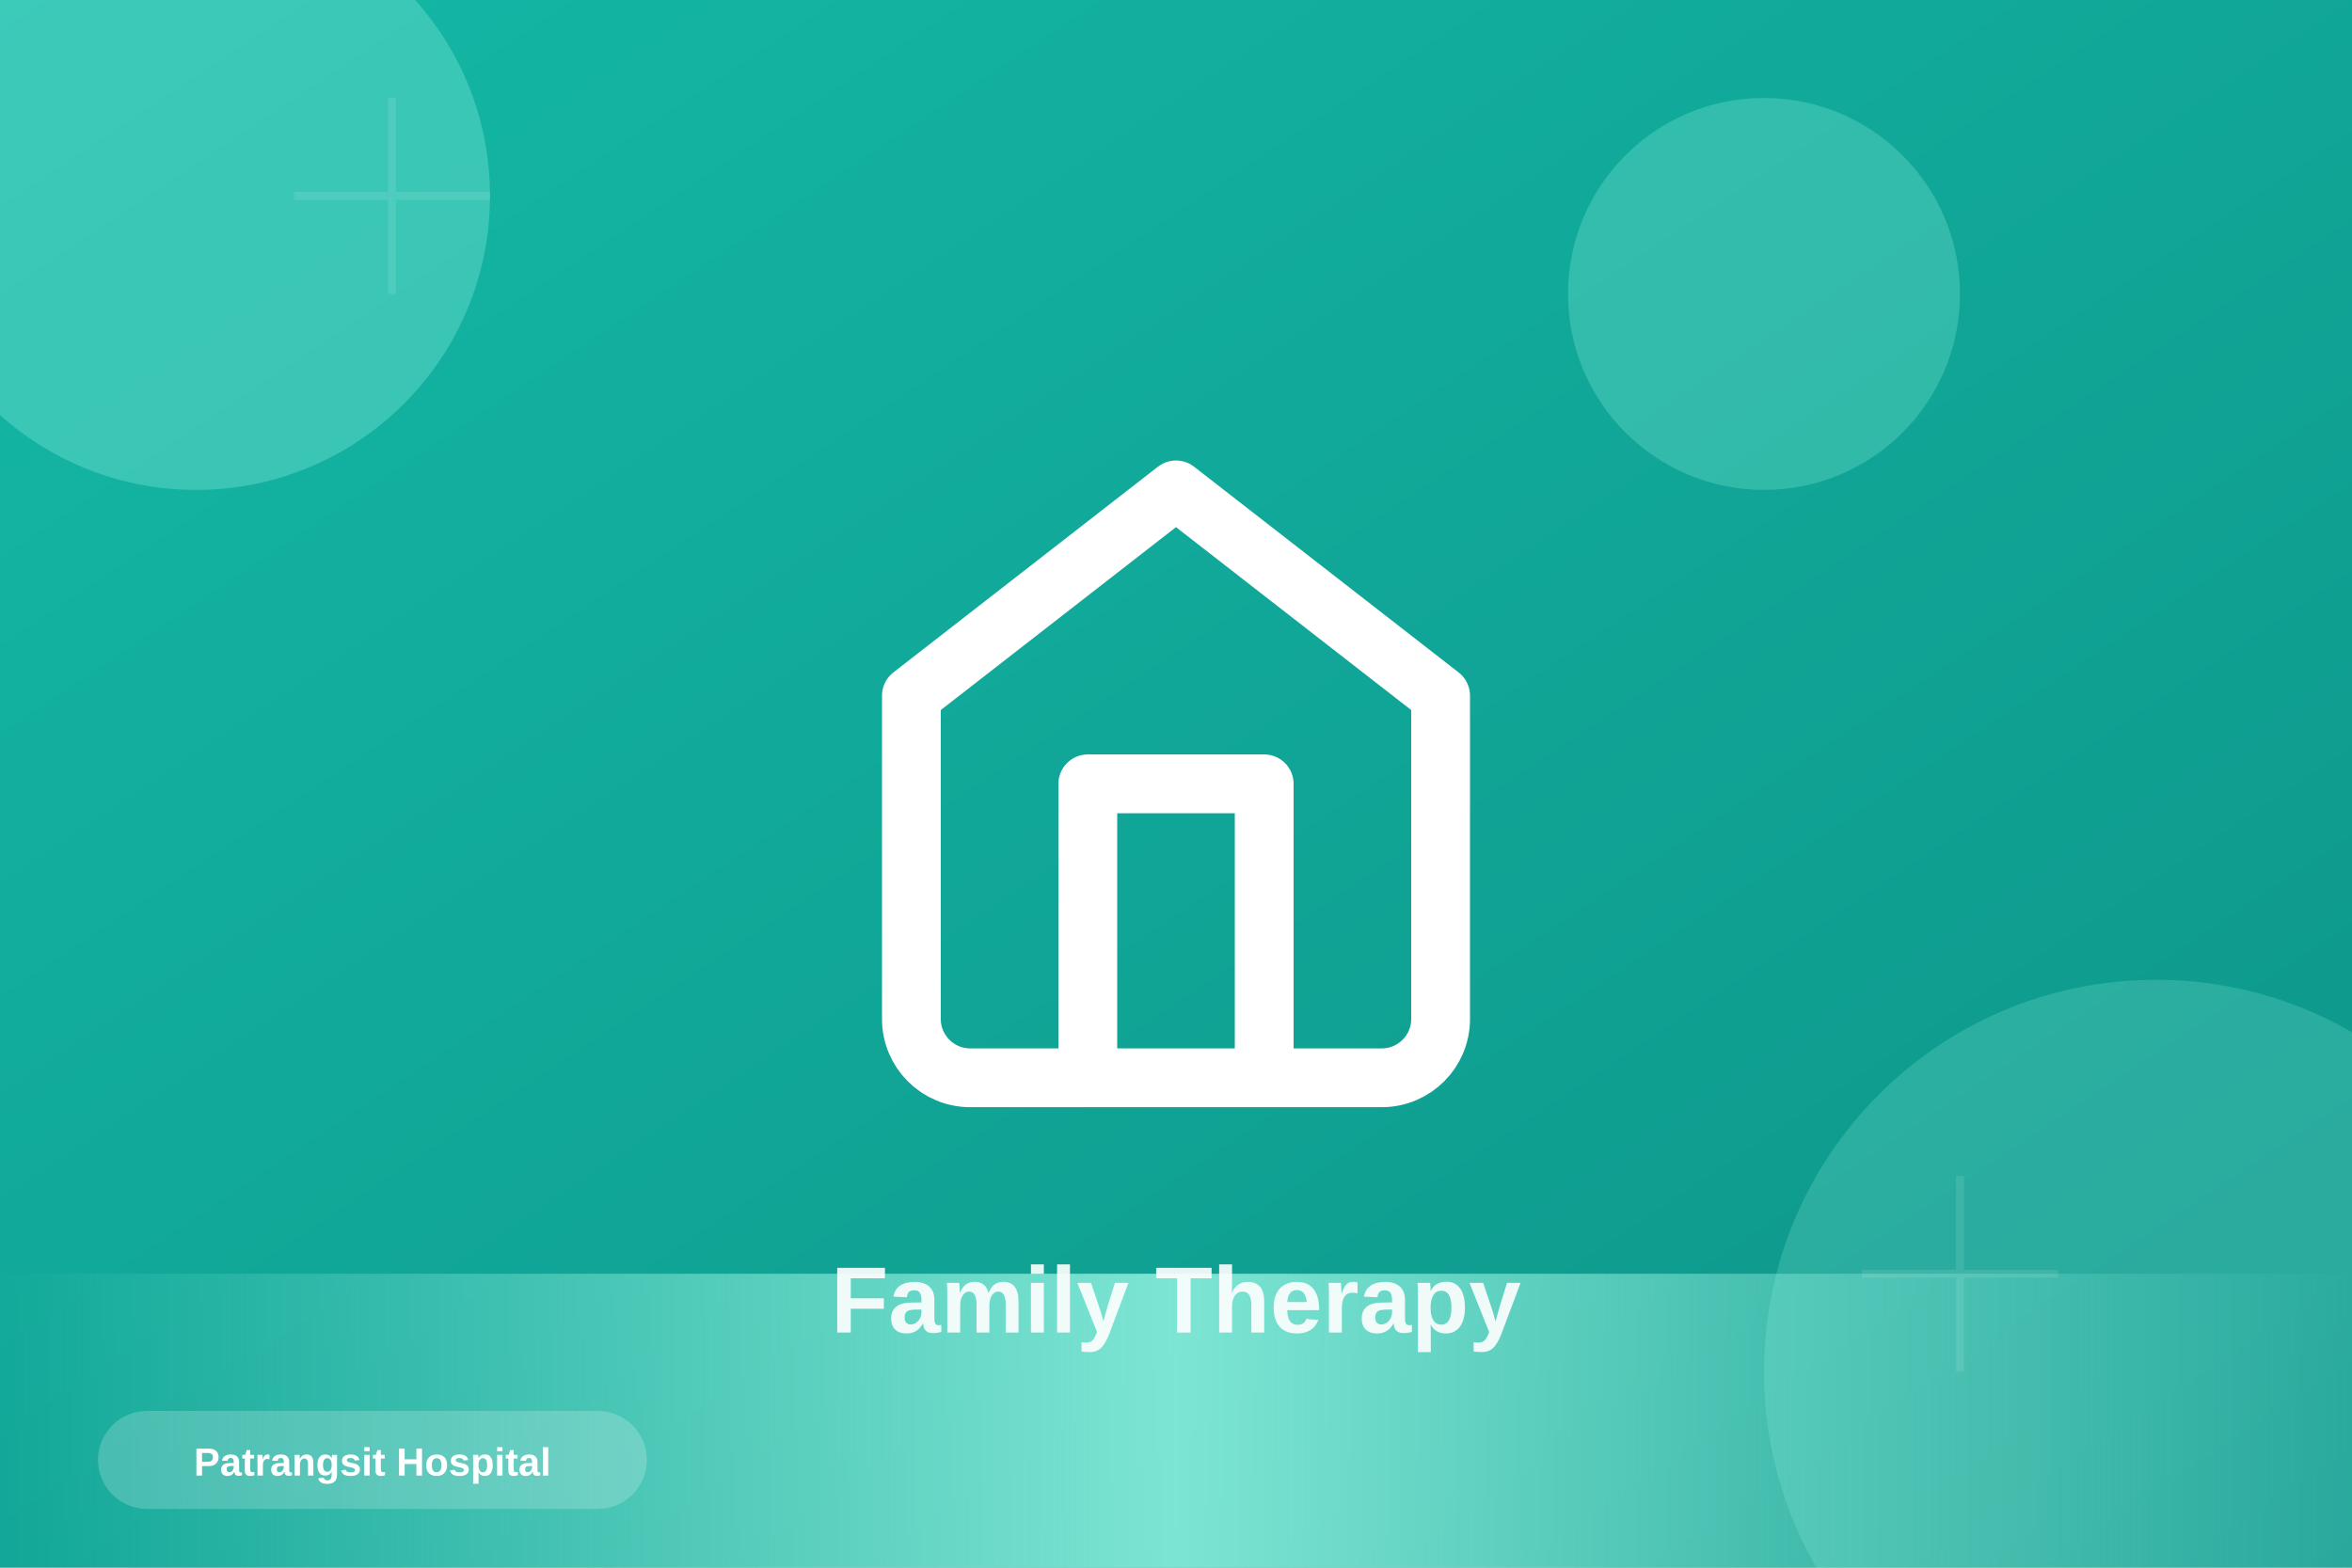
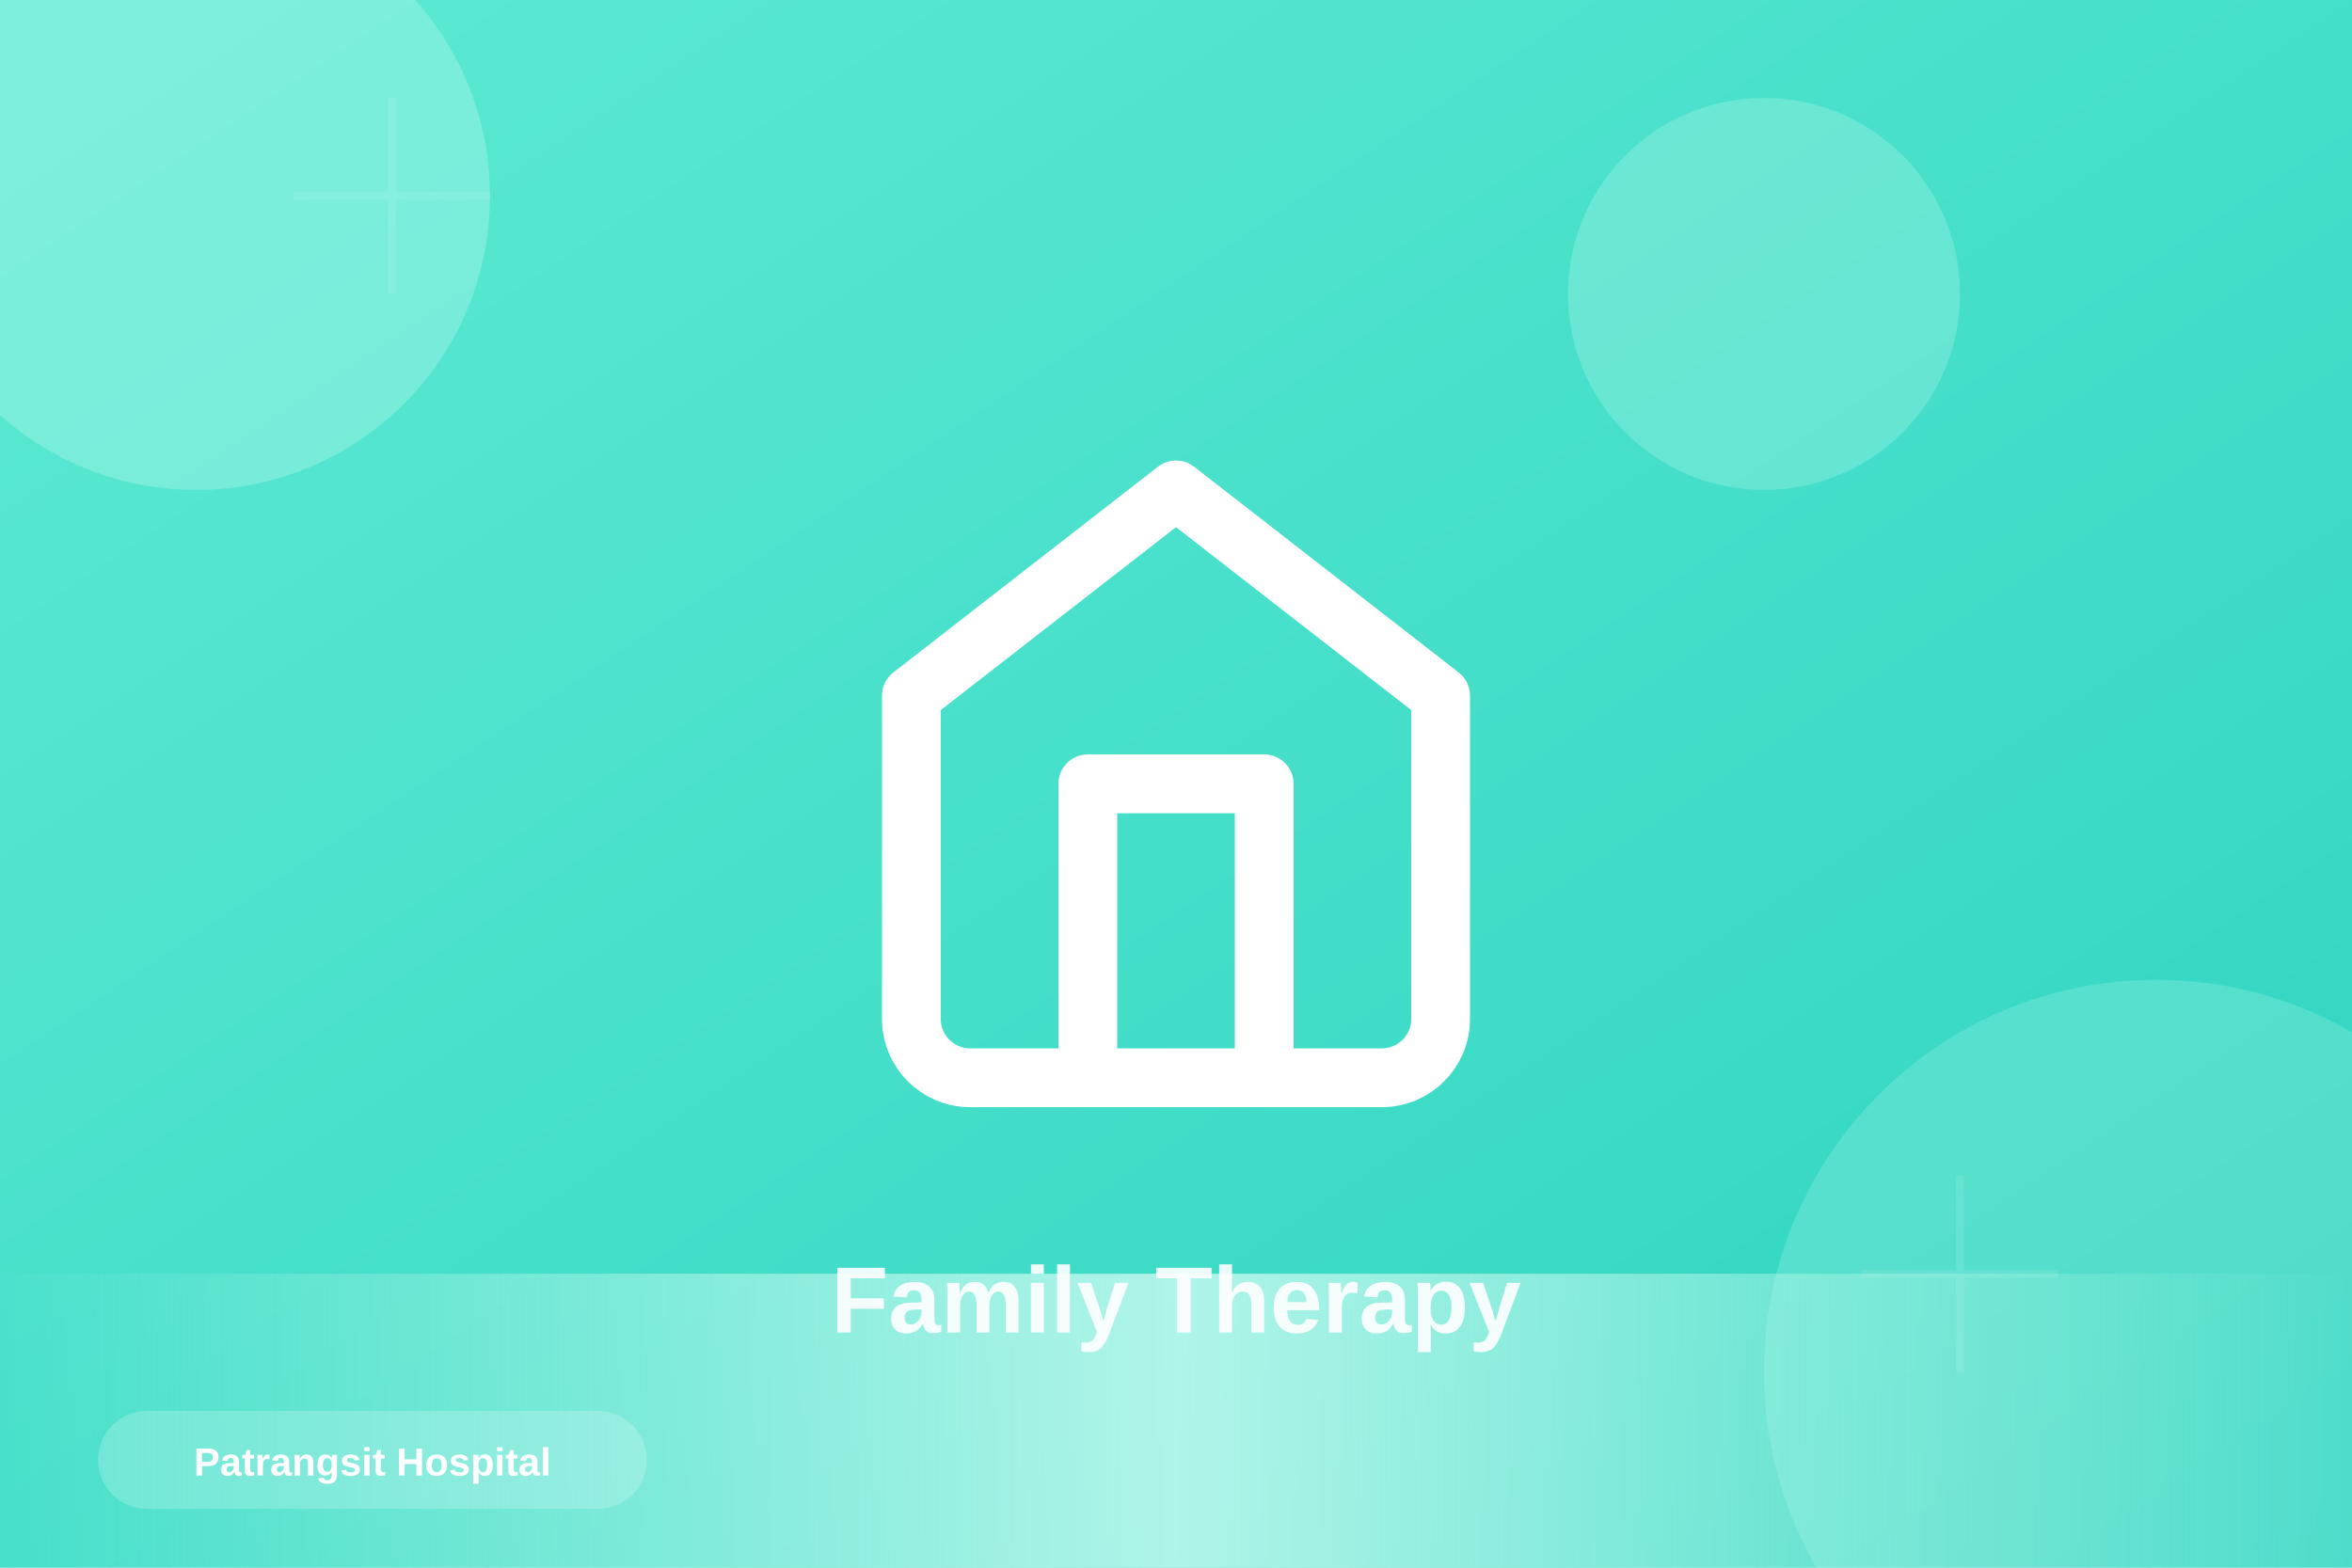
<svg xmlns="http://www.w3.org/2000/svg" width="1200" height="800" viewBox="0 0 1200 800">
  <defs>
    <linearGradient id="grad-family-therapy" x1="0%" y1="0%" x2="100%" y2="100%">
-       <stop offset="0%" style="stop-color:#14b8a6;stop-opacity:1" />
-       <stop offset="100%" style="stop-color:#0d9488;stop-opacity:1" />
+       <stop offset="0%" style="stop-color:#5eead4;stop-opacity:1" />
+       <stop offset="100%" style="stop-color:#2dd4bf;stop-opacity:1" />
    </linearGradient>
    <linearGradient id="accent-family-therapy" x1="0%" y1="0%" x2="100%" y2="0%">
-       <stop offset="0%" style="stop-color:#99f6e4;stop-opacity:0" />
-       <stop offset="50%" style="stop-color:#99f6e4;stop-opacity:0.8" />
-       <stop offset="100%" style="stop-color:#99f6e4;stop-opacity:0" />
+       <stop offset="0%" style="stop-color:#ccfbf1;stop-opacity:0" />
+       <stop offset="50%" style="stop-color:#ccfbf1;stop-opacity:0.8" />
+       <stop offset="100%" style="stop-color:#ccfbf1;stop-opacity:0" />
    </linearGradient>
  </defs>
  <rect width="1200" height="800" fill="url(#grad-family-therapy)" />
-   <circle cx="100" cy="100" r="150" fill="#99f6e4" opacity="0.3" />
-   <circle cx="1100" cy="700" r="200" fill="#99f6e4" opacity="0.2" />
-   <circle cx="900" cy="150" r="100" fill="#99f6e4" opacity="0.25" />
+   <circle cx="100" cy="100" r="150" fill="#ccfbf1" opacity="0.3" />
+   <circle cx="1100" cy="700" r="200" fill="#ccfbf1" opacity="0.2" />
+   <circle cx="900" cy="150" r="100" fill="#ccfbf1" opacity="0.25" />
  <rect x="0" y="650" width="1200" height="150" fill="url(#accent-family-therapy)" />
  <g transform="translate(600, 400) scale(15)">
    <g transform="translate(-12, -12)" stroke="white" stroke-width="2" fill="none" stroke-linecap="round" stroke-linejoin="round">
      <path d="M3 9l9-7 9 7v11a2 2 0 0 1-2 2H5a2 2 0 0 1-2-2z M9 22V12h6v10" />
    </g>
  </g>
  <g opacity="0.1">
    <path d="M 200 50 L 200 150 M 150 100 L 250 100" stroke="white" stroke-width="4" />
    <path d="M 1000 600 L 1000 700 M 950 650 L 1050 650" stroke="white" stroke-width="4" />
  </g>
  <text x="600" y="680" font-family="Arial, sans-serif" font-size="48" font-weight="bold" fill="white" text-anchor="middle" opacity="0.9">
    Family Therapy
  </text>
  <g transform="translate(50, 720)">
    <rect x="0" y="0" width="280" height="50" rx="25" fill="white" opacity="0.2" />
    <text x="140" y="33" font-family="Arial, sans-serif" font-size="20" font-weight="600" fill="white" text-anchor="middle">
      Patrangsit Hospital
    </text>
  </g>
</svg>
